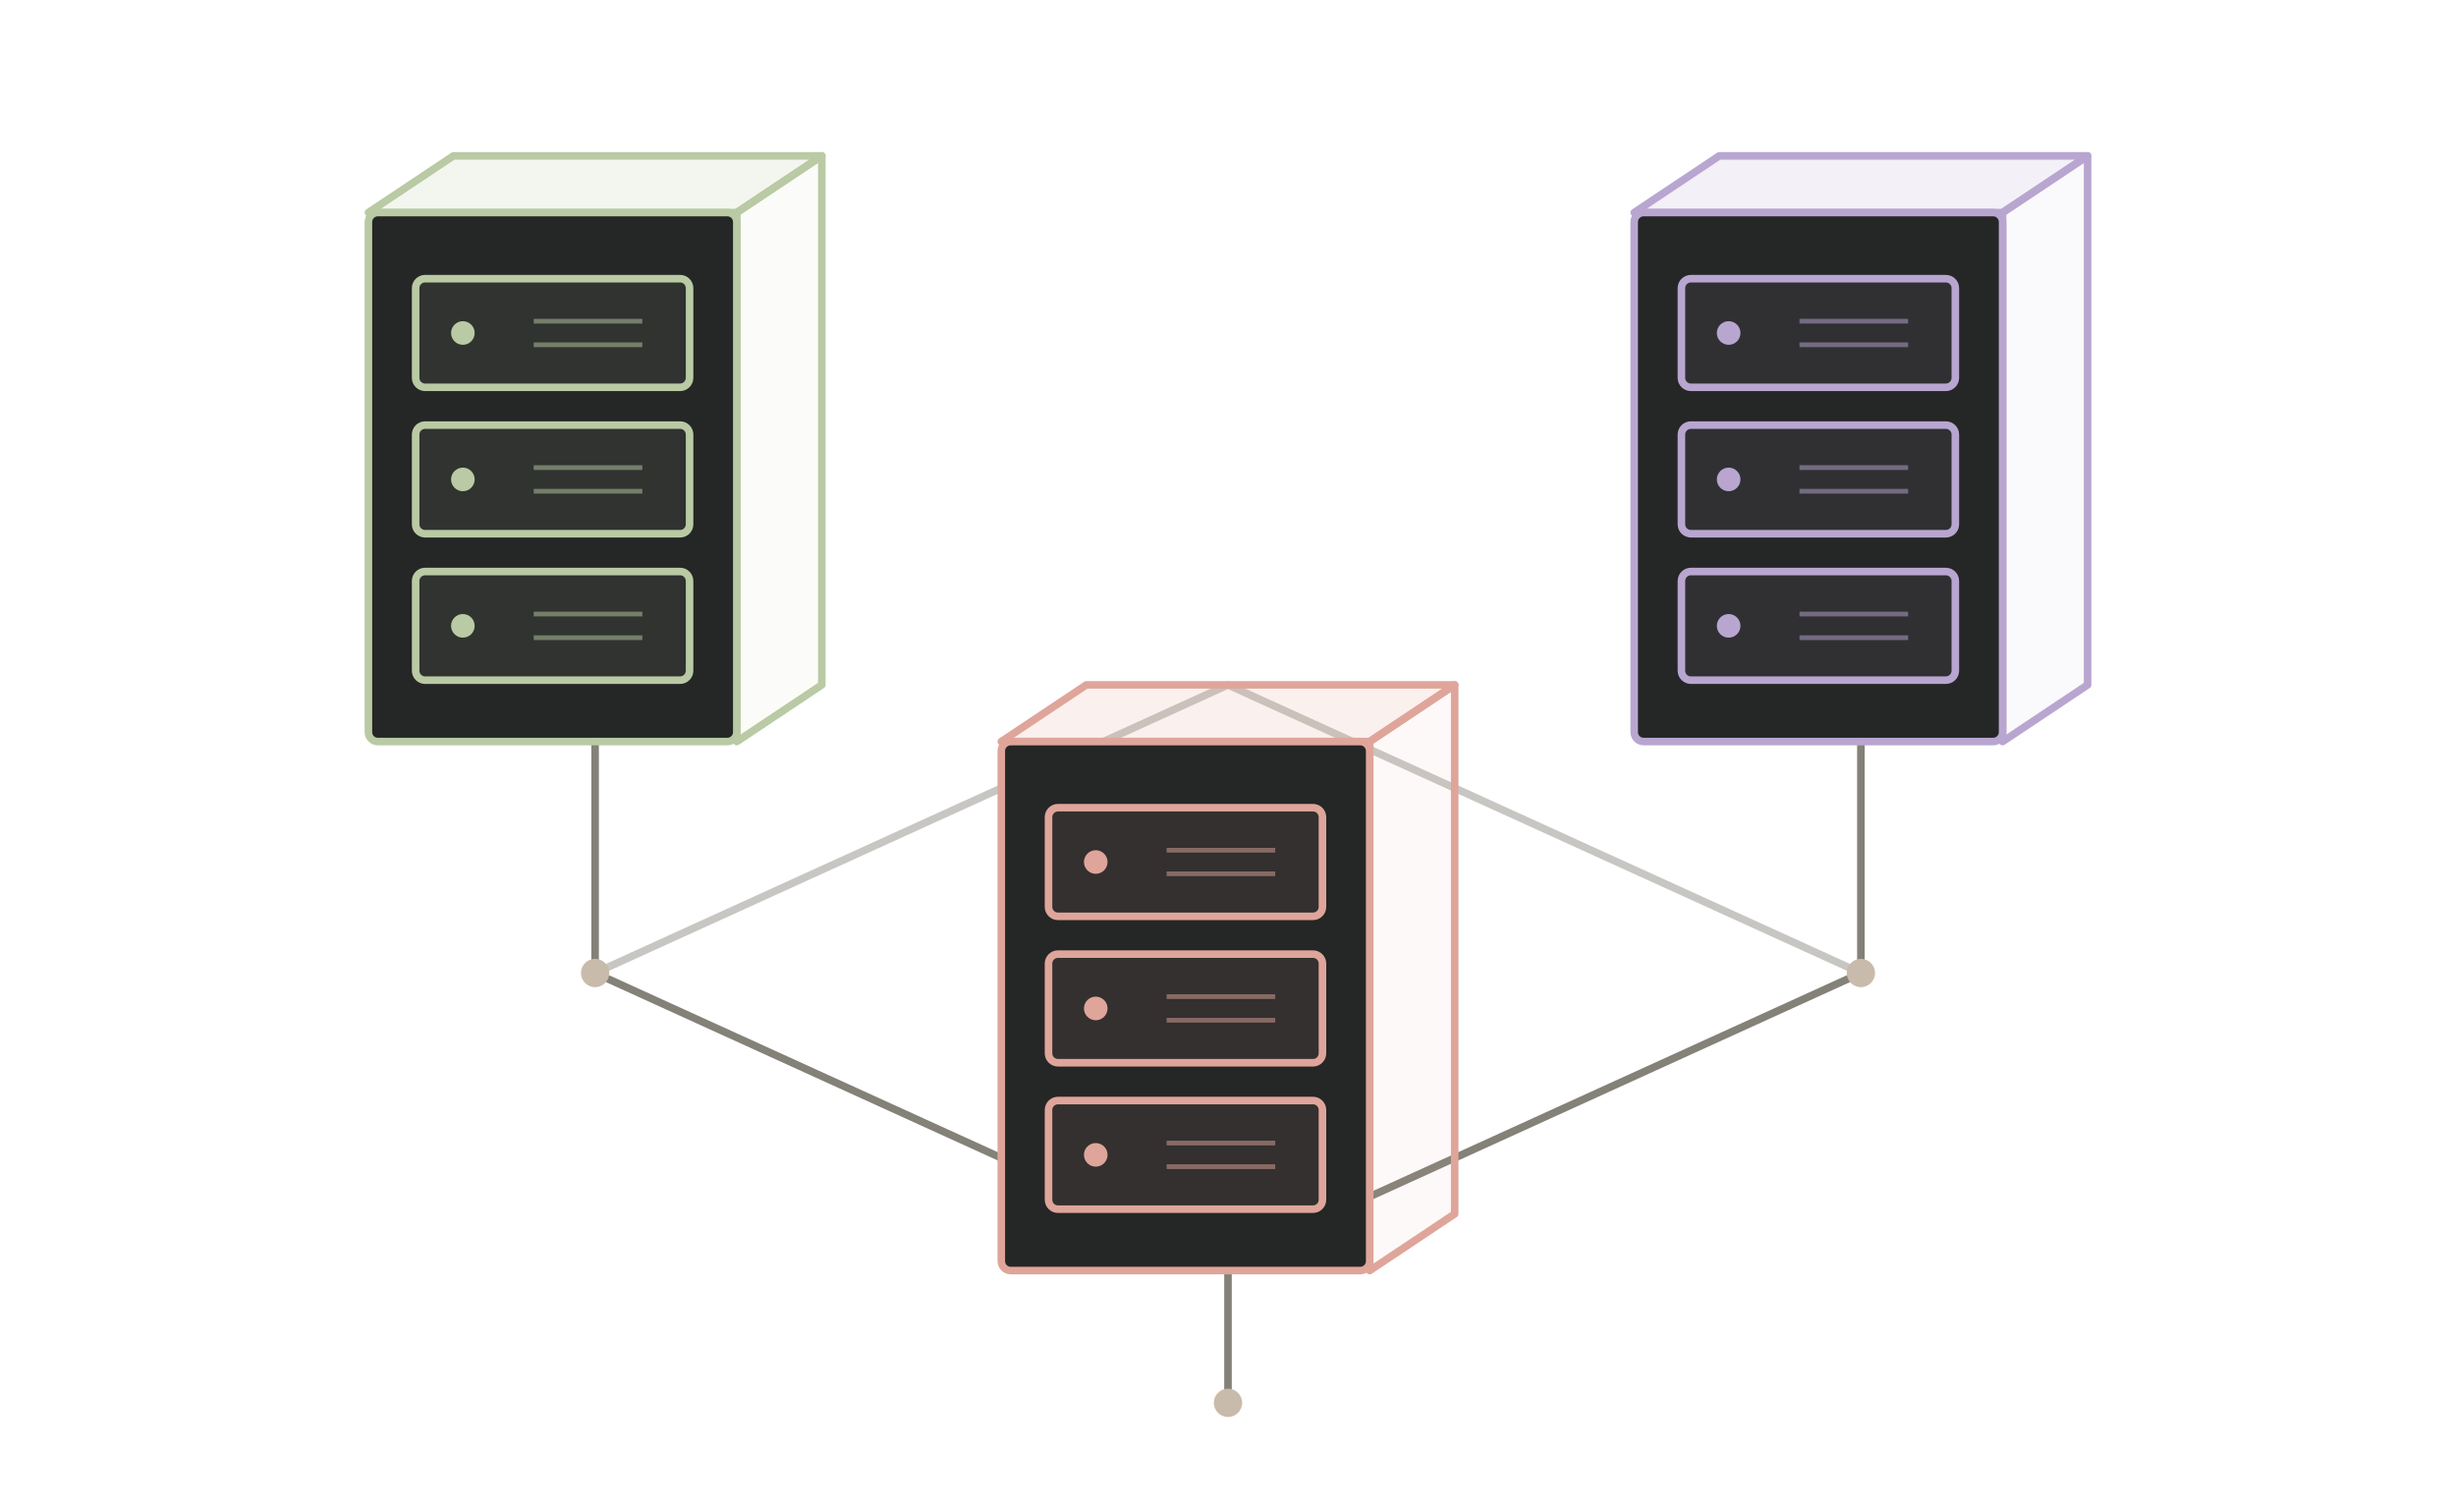
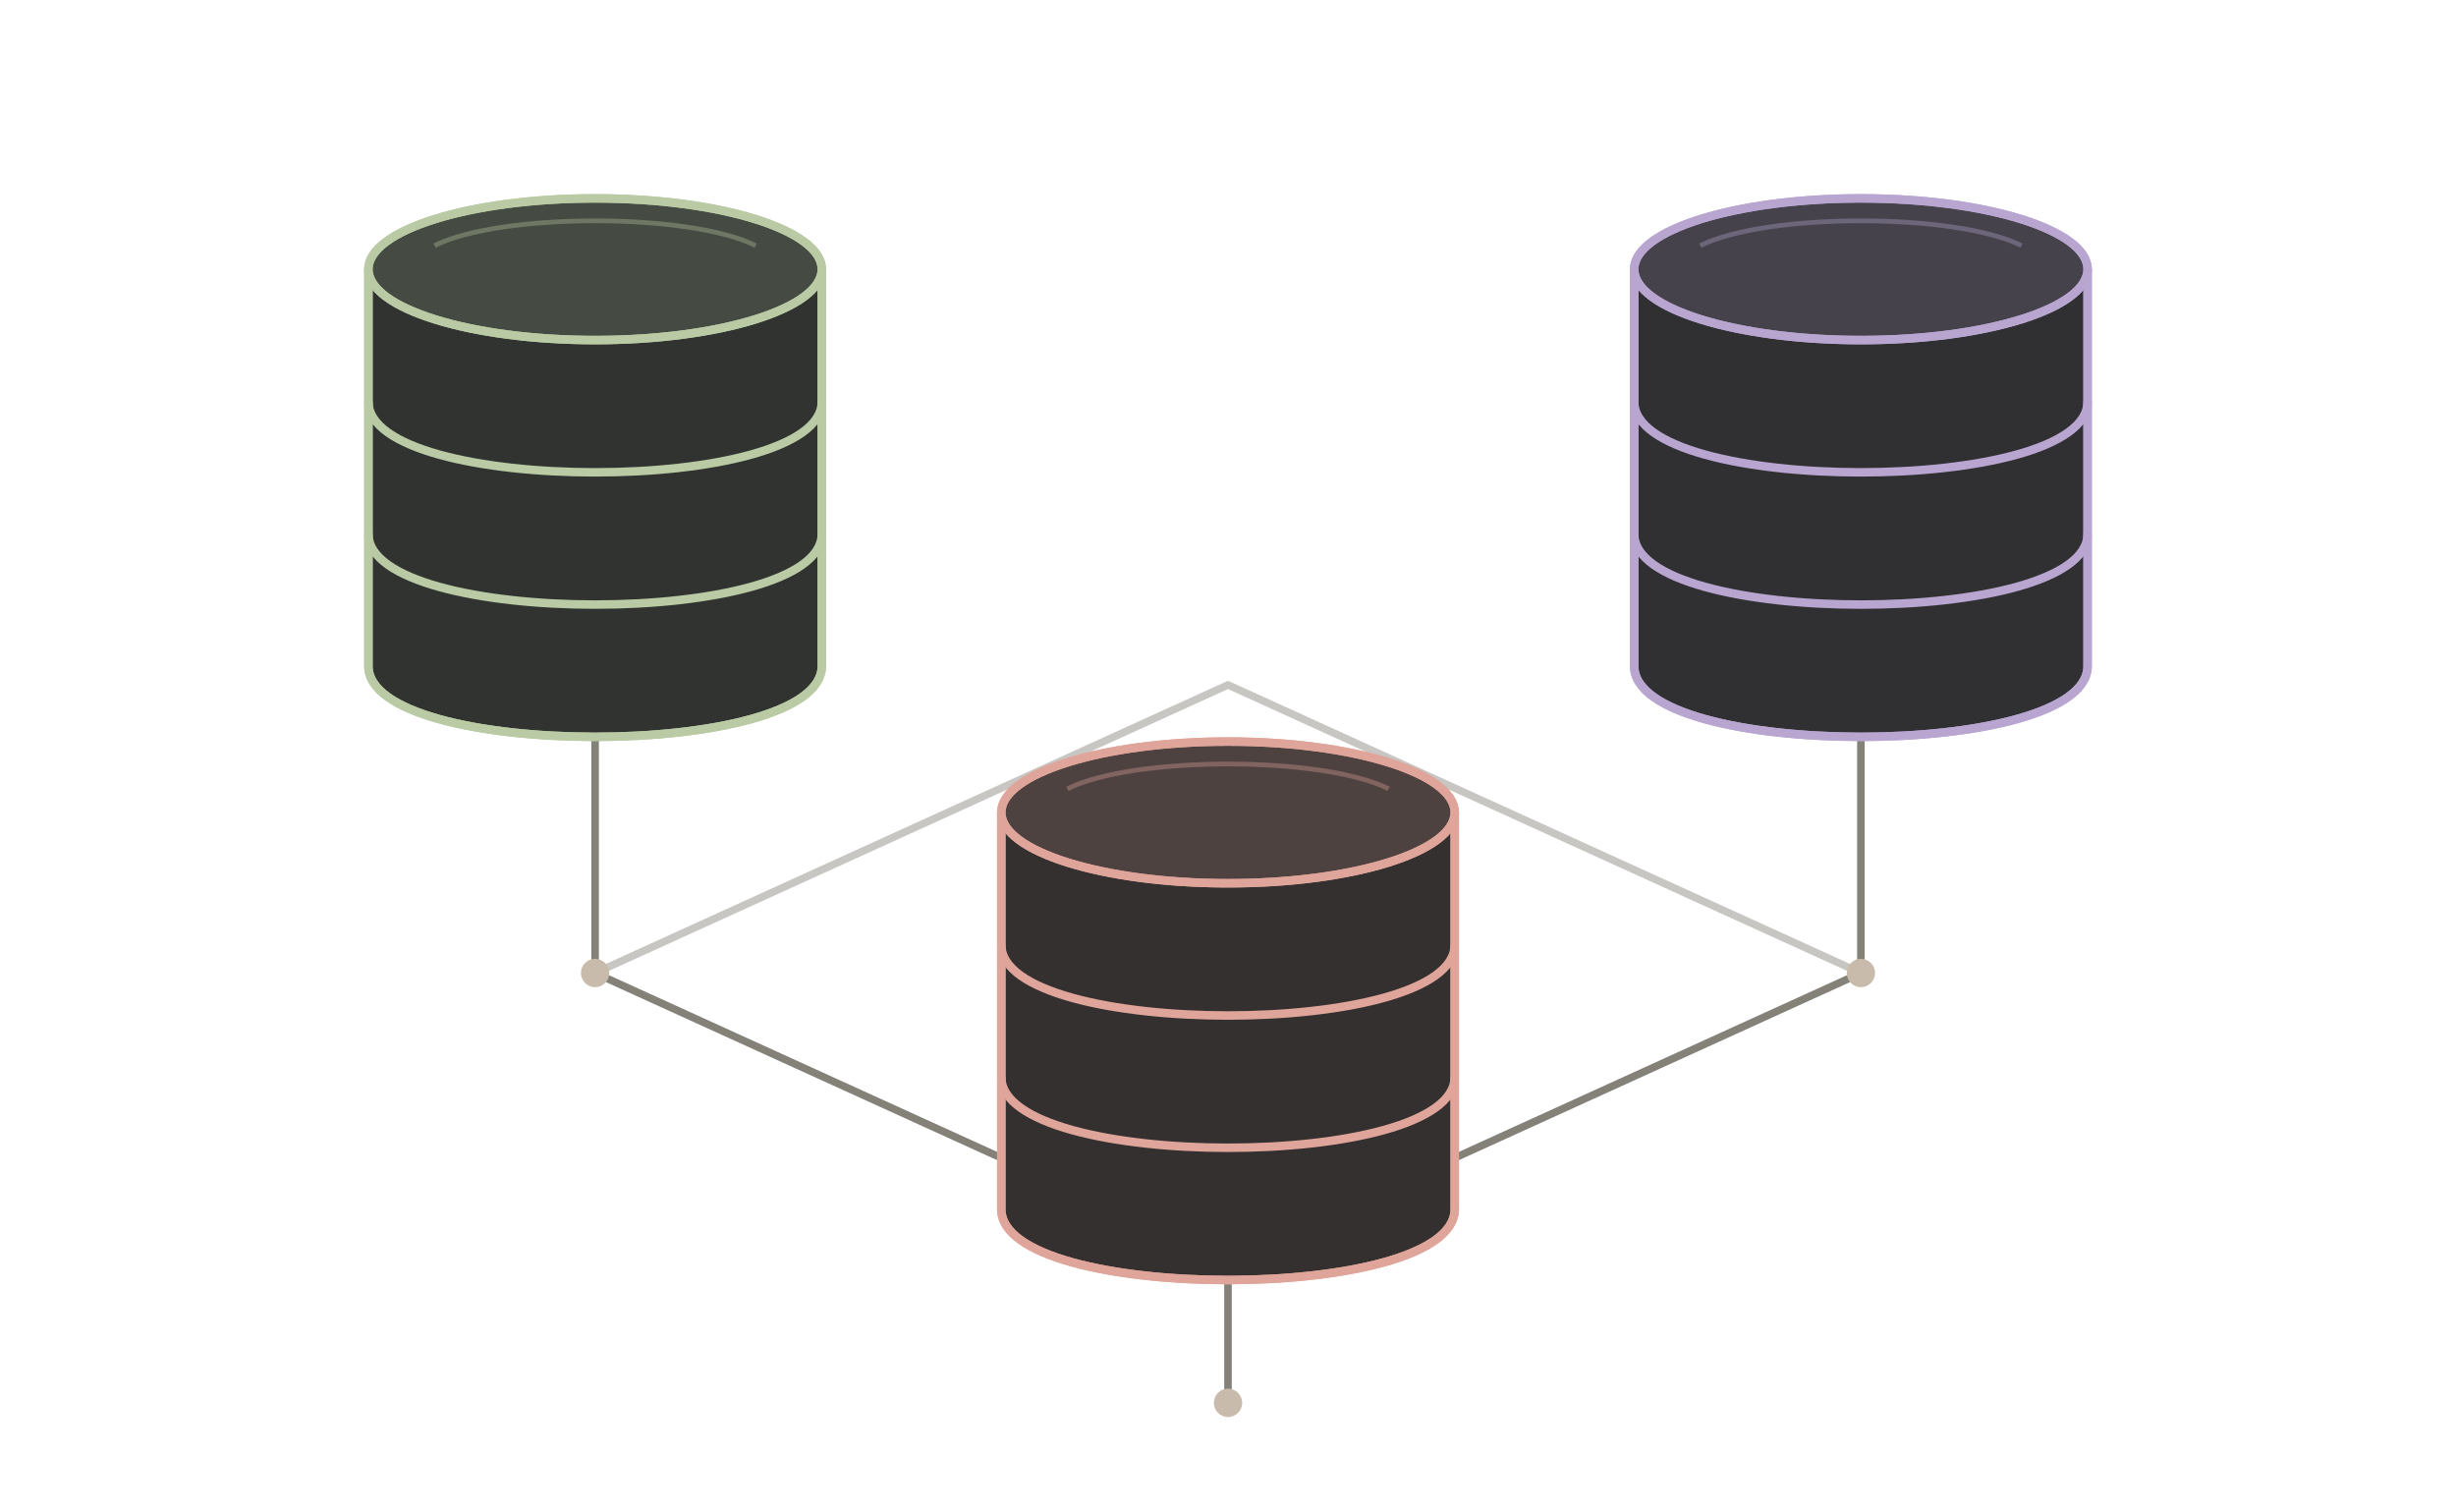
<svg xmlns="http://www.w3.org/2000/svg" viewBox="0 0 520 320" fill="none">
  <defs>
-     <g id="scale-machine" stroke="currentColor" stroke-linejoin="round" stroke-width="1.6">
-       <path d="M0 0 18-12h78L78 0Z" fill="currentColor" fill-opacity=".17" />
-       <path d="m78 0 18-12v112l-18 12Z" fill="currentColor" fill-opacity=".07" />
-       <rect width="78" height="112" rx="2" fill="#252626" />
-       <g fill="currentColor" fill-opacity=".08">
-         <rect x="10" y="14" width="58" height="23" rx="2" />
-         <rect x="10" y="45" width="58" height="23" rx="2" />
-         <rect x="10" y="76" width="58" height="23" rx="2" />
-       </g>
-       <g fill="currentColor" stroke="none">
-         <circle cx="20" cy="25.5" r="2.5" />
-         <circle cx="20" cy="56.5" r="2.5" />
-         <circle cx="20" cy="87.5" r="2.5" />
-       </g>
-       <path d="M35 23h23m-23 5h23m-23 26h23m-23 5h23m-23 26h23m-23 5h23" stroke-opacity=".5" stroke-width="1" />
+     <g id="scale-database" stroke="currentColor" stroke-width="1.8" stroke-linejoin="round">
+       <path d="M-48 0v84c0 20 96 20 96 0V0" fill="#252626" />
+       <path d="M-48 0v84c0 20 96 20 96 0V0" fill="currentColor" fill-opacity=".08" />
+       <path d="M-48 28c0 20 96 20 96 0M-48 56c0 20 96 20 96 0" />
+       <ellipse rx="48" ry="15" fill="#252626" />
+       <ellipse rx="48" ry="15" fill="currentColor" fill-opacity=".22" />
+       <path d="M-34-5c14-7 54-7 68 0" stroke-opacity=".35" stroke-width="1" />
    </g>
  </defs>
  <g stroke="#838178" stroke-width="1.6" stroke-linecap="round" stroke-linejoin="round">
    <path d="M126 150v56l134 61 134-61v-56" />
    <path d="M260 267v30" />
    <path d="m126 206 134-61 134 61" stroke-opacity=".45" />
  </g>
  <g fill="#c9bbab">
    <circle cx="126" cy="206" r="3" />
    <circle cx="394" cy="206" r="3" />
    <circle cx="260" cy="297" r="3" />
  </g>
-   <g color="#b9caa4" transform="translate(78 45)">
-     <use href="#scale-machine" />
+   <g color="#b9caa4" transform="translate(126 57)">
+     <use href="#scale-database" />
  </g>
-   <g color="#b8a6d0" transform="translate(346 45)">
-     <use href="#scale-machine" />
+   <g color="#b8a6d0" transform="translate(394 57)">
+     <use href="#scale-database" />
  </g>
-   <g color="#dfa59a" transform="translate(212 157)">
-     <use href="#scale-machine" />
+   <g color="#dfa59a" transform="translate(260 172)">
+     <use href="#scale-database" />
  </g>
</svg>
